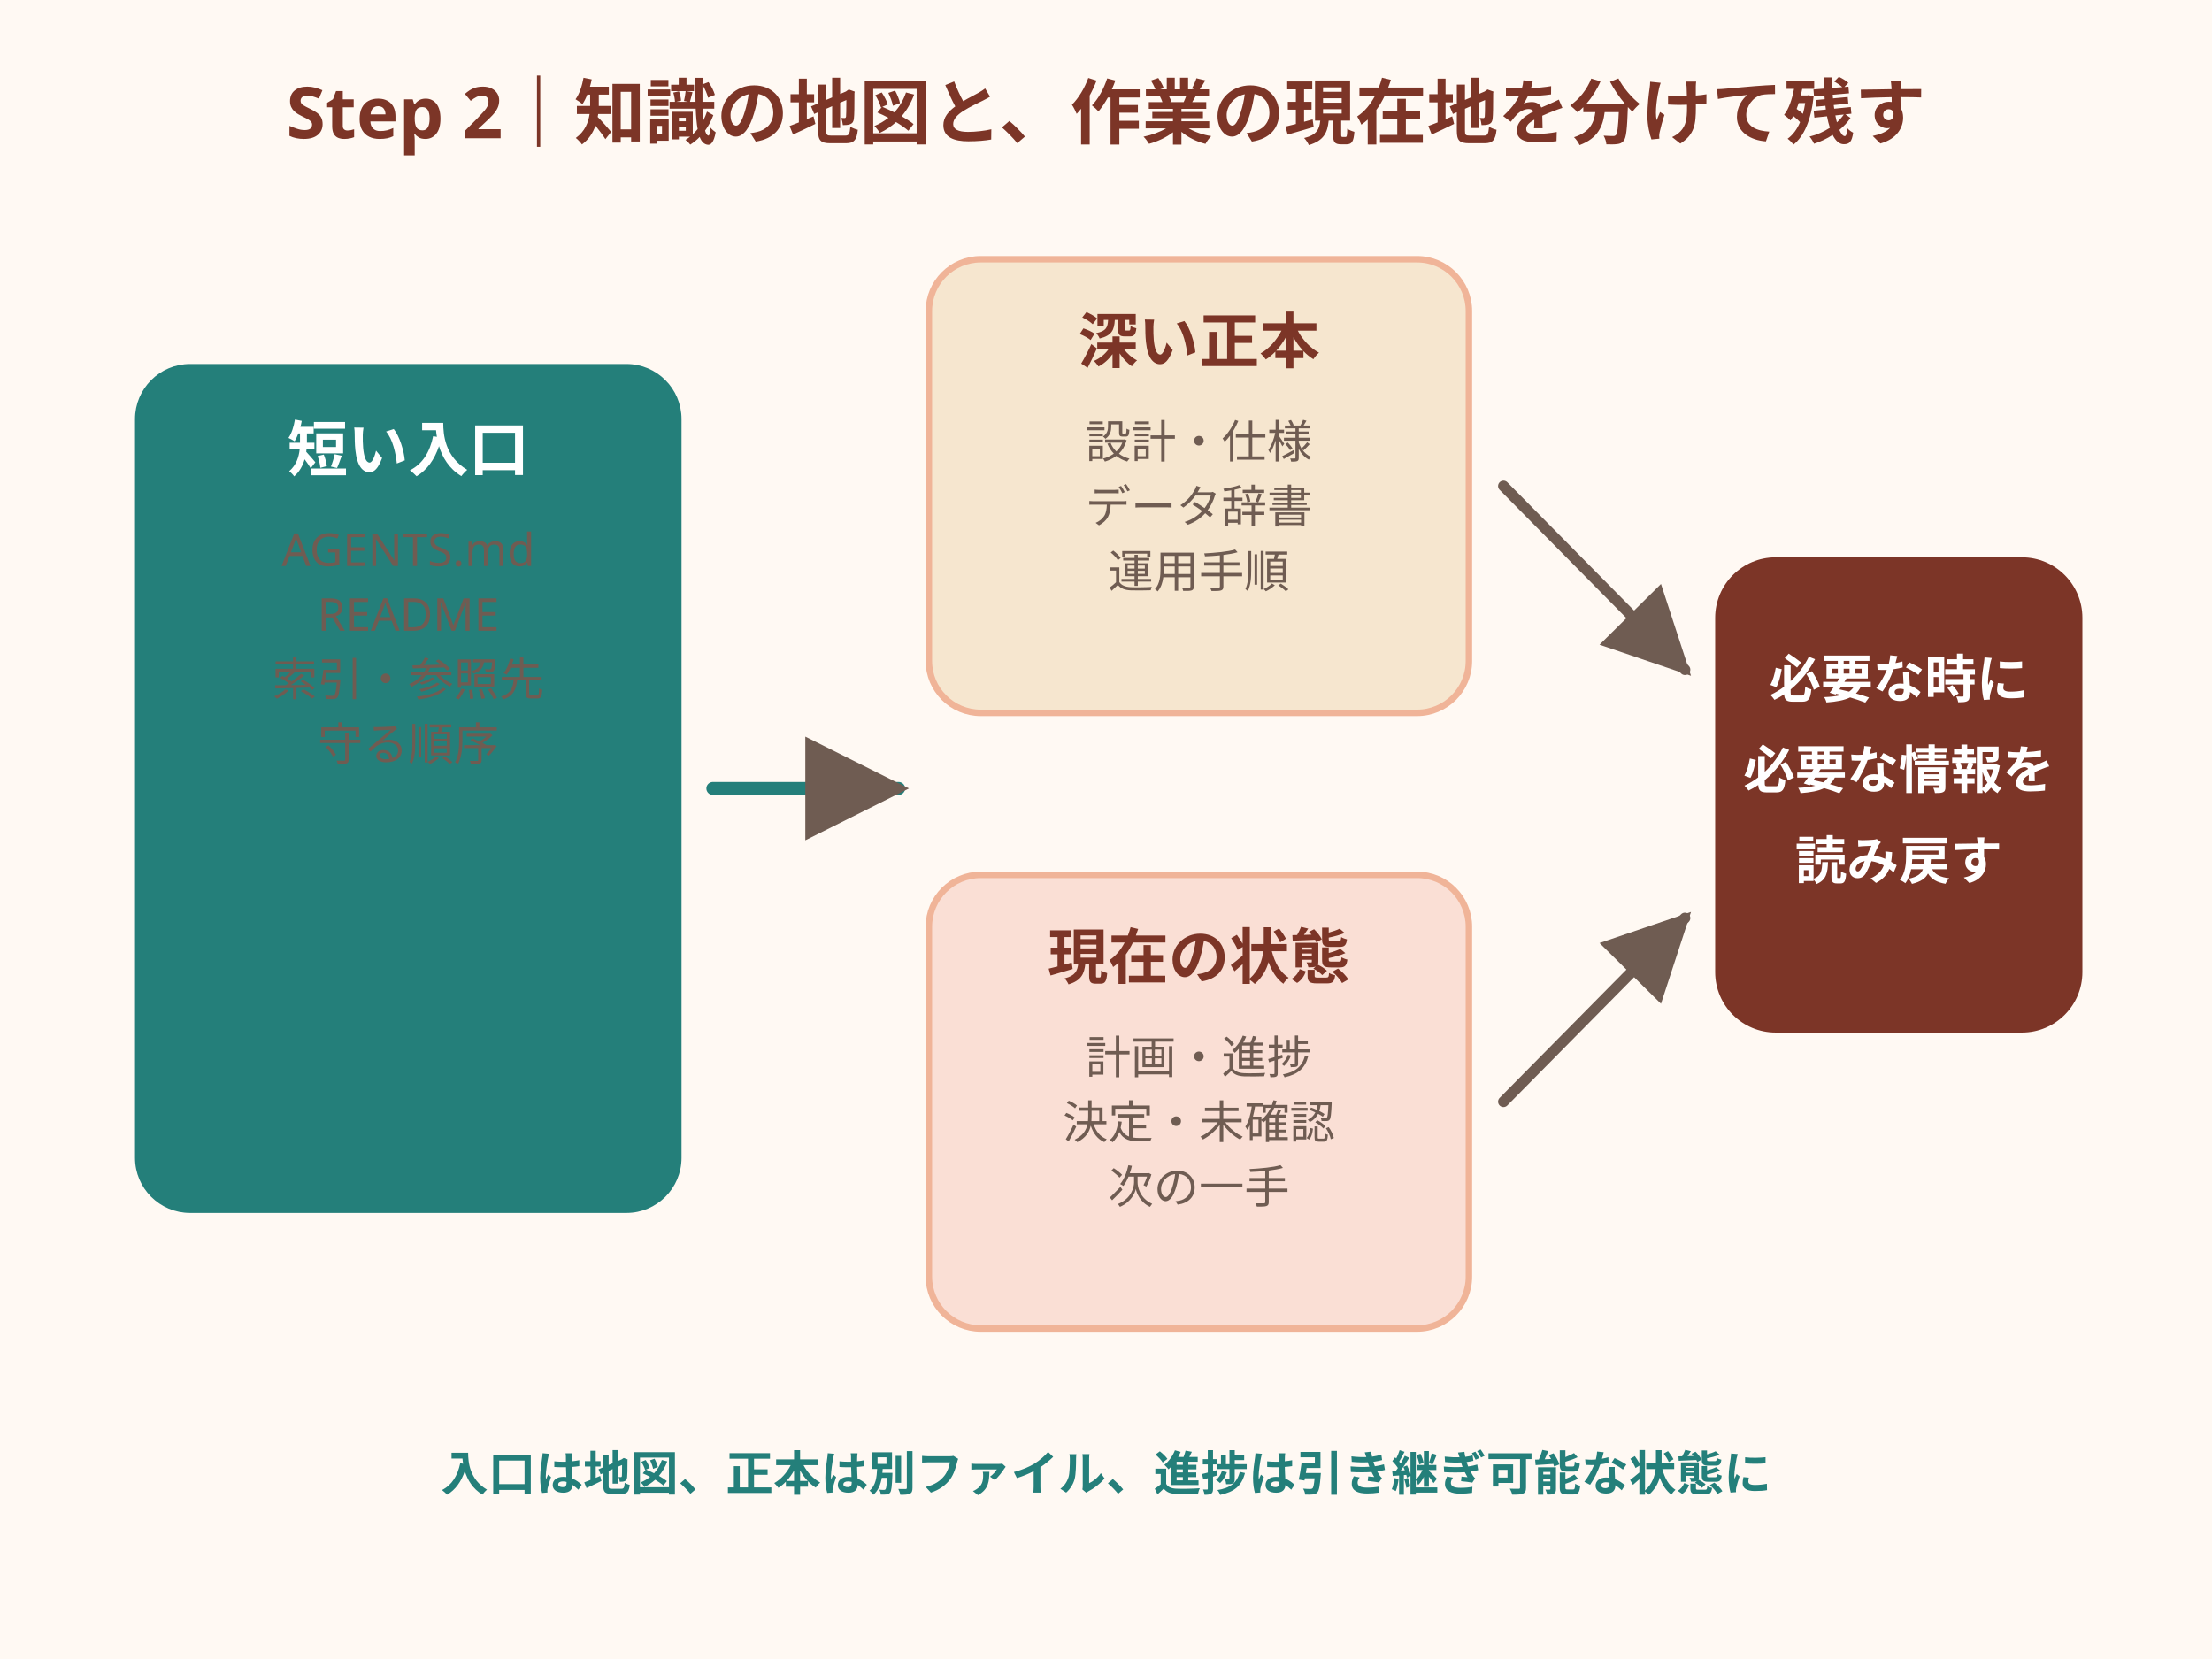
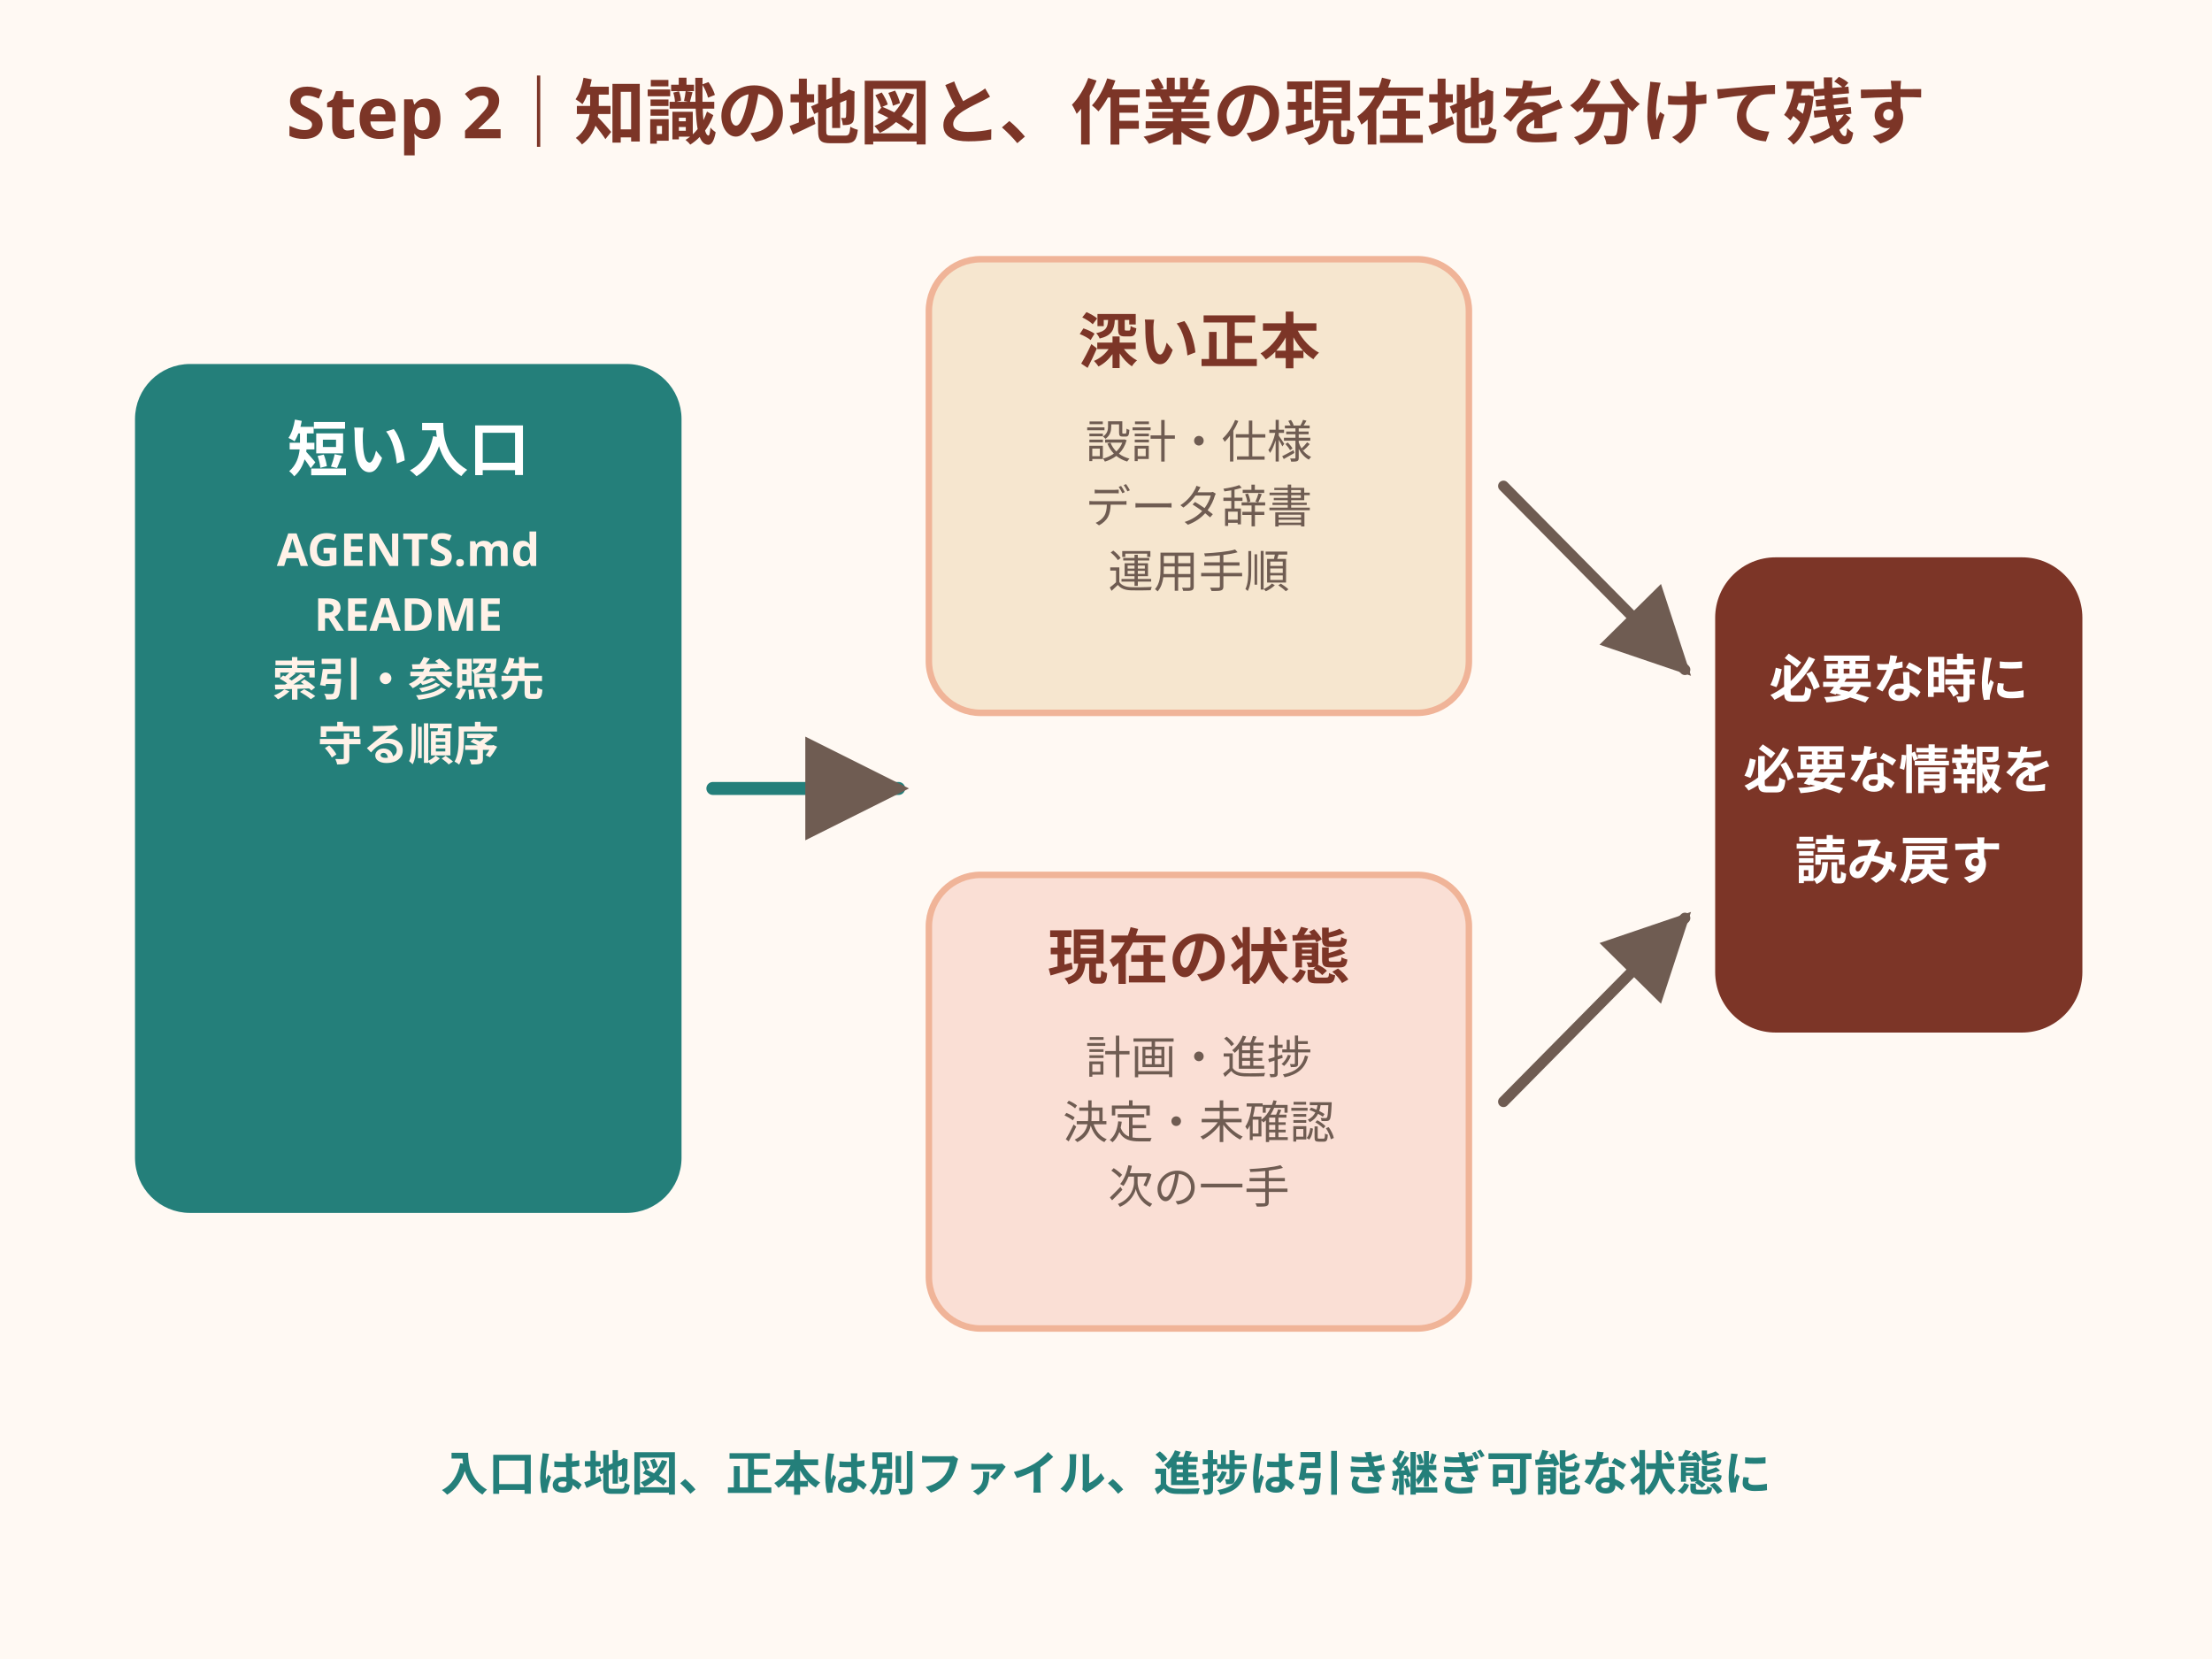
<svg xmlns="http://www.w3.org/2000/svg" width="1024" height="768" viewBox="0 0 1024 768">
  <defs>
    <marker id="arrow" viewBox="0 0 10 10" refX="9" refY="5" markerWidth="8" markerHeight="8" orient="auto-start-reverse">
      <path d="M 0 0 L 10 5 L 0 10 z" fill="#6F5C52" />
    </marker>
  </defs>
  <rect width="1024" height="768" fill="#FFF9F3" />
  <text x="512" y="64" text-anchor="middle" font-family="Hiragino Sans, Yu Gothic, sans-serif" font-size="33" font-weight="800" fill="#7C3527">Step 2｜知識の地図と、作業の現在地を分けて残す</text>
  <rect x="64" y="170" width="250" height="390" rx="24" fill="#247F7A" stroke="#247F7A" stroke-width="3" />
  <text x="189.0" y="218" text-anchor="middle" font-family="Hiragino Sans, Yu Gothic, sans-serif" font-size="28" font-weight="700" fill="#FFFFFF">短い入口</text>
-   <text x="189.0" y="262" text-anchor="middle" font-family="Hiragino Sans, Yu Gothic, sans-serif" font-size="21" font-weight="500" fill="#6F5C52">AGENTS.md</text>
-   <text x="189.0" y="292" text-anchor="middle" font-family="Hiragino Sans, Yu Gothic, sans-serif" font-size="21" font-weight="500" fill="#6F5C52">README</text>
-   <text x="189.0" y="322" text-anchor="middle" font-family="Hiragino Sans, Yu Gothic, sans-serif" font-size="21" font-weight="500" fill="#6F5C52">索引・参照先</text>
-   <text x="189.0" y="352" text-anchor="middle" font-family="Hiragino Sans, Yu Gothic, sans-serif" font-size="21" font-weight="500" fill="#6F5C52">守る順序</text>
+   <text x="189.0" y="262" text-anchor="middle" font-family="Hiragino Sans, Yu Gothic, sans-serif" font-size="21" font-weight="600" fill="#FFF2E8">AGENTS.md</text>
+   <text x="189.0" y="292" text-anchor="middle" font-family="Hiragino Sans, Yu Gothic, sans-serif" font-size="21" font-weight="600" fill="#FFF2E8">README</text>
+   <text x="189.0" y="322" text-anchor="middle" font-family="Hiragino Sans, Yu Gothic, sans-serif" font-size="21" font-weight="600" fill="#FFF2E8">索引・参照先</text>
+   <text x="189.0" y="352" text-anchor="middle" font-family="Hiragino Sans, Yu Gothic, sans-serif" font-size="21" font-weight="600" fill="#FFF2E8">守る順序</text>
  <line x1="330" y1="365" x2="416" y2="365" stroke="#247F7A" stroke-width="6" stroke-linecap="round" marker-end="url(#arrow)" />
  <rect x="430" y="120" width="250" height="210" rx="24" fill="#F6E6CF" stroke="#F0B498" stroke-width="3" />
  <text x="555.0" y="168" text-anchor="middle" font-family="Hiragino Sans, Yu Gothic, sans-serif" font-size="28" font-weight="700" fill="#7C3527">深い正本</text>
  <text x="555.0" y="212" text-anchor="middle" font-family="Hiragino Sans, Yu Gothic, sans-serif" font-size="21" font-weight="500" fill="#6F5C52">設計・仕様</text>
  <text x="555.0" y="242" text-anchor="middle" font-family="Hiragino Sans, Yu Gothic, sans-serif" font-size="21" font-weight="500" fill="#6F5C52">データ辞書</text>
  <text x="555.0" y="272" text-anchor="middle" font-family="Hiragino Sans, Yu Gothic, sans-serif" font-size="21" font-weight="500" fill="#6F5C52">運用手順</text>
  <rect x="430" y="405" width="250" height="210" rx="24" fill="#FADFD5" stroke="#F0B498" stroke-width="3" />
  <text x="555.0" y="453" text-anchor="middle" font-family="Hiragino Sans, Yu Gothic, sans-serif" font-size="28" font-weight="700" fill="#7C3527">現在の状態</text>
  <text x="555.0" y="497" text-anchor="middle" font-family="Hiragino Sans, Yu Gothic, sans-serif" font-size="21" font-weight="500" fill="#6F5C52">計画・進捗</text>
  <text x="555.0" y="527" text-anchor="middle" font-family="Hiragino Sans, Yu Gothic, sans-serif" font-size="21" font-weight="500" fill="#6F5C52">決定・未確認</text>
  <text x="555.0" y="557" text-anchor="middle" font-family="Hiragino Sans, Yu Gothic, sans-serif" font-size="21" font-weight="500" fill="#6F5C52">次の一手</text>
  <line x1="696" y1="225" x2="780" y2="310" stroke="#6F5C52" stroke-width="5" stroke-linecap="round" marker-end="url(#arrow)" />
  <line x1="696" y1="510" x2="780" y2="425" stroke="#6F5C52" stroke-width="5" stroke-linecap="round" marker-end="url(#arrow)" />
  <rect x="794" y="258" width="170" height="220" rx="28" fill="#7C3527" stroke="#7C3527" stroke-width="0" />
  <text x="879" y="323" text-anchor="middle" font-family="Hiragino Sans, Yu Gothic, sans-serif" font-size="24" font-weight="800" fill="#FFFFFF">必要な時に</text>
  <text x="879" y="365" text-anchor="middle" font-family="Hiragino Sans, Yu Gothic, sans-serif" font-size="24" font-weight="800" fill="#FFFFFF">必要な情報を</text>
  <text x="879" y="407" text-anchor="middle" font-family="Hiragino Sans, Yu Gothic, sans-serif" font-size="24" font-weight="800" fill="#FFFFFF">読み戻す</text>
  <text x="512" y="690" text-anchor="middle" font-family="Hiragino Sans, Yu Gothic, sans-serif" font-size="22" font-weight="700" fill="#247F7A">入口は地図、正本は別ファイル、進捗は引き継ぎ可能な状態に</text>
</svg>
